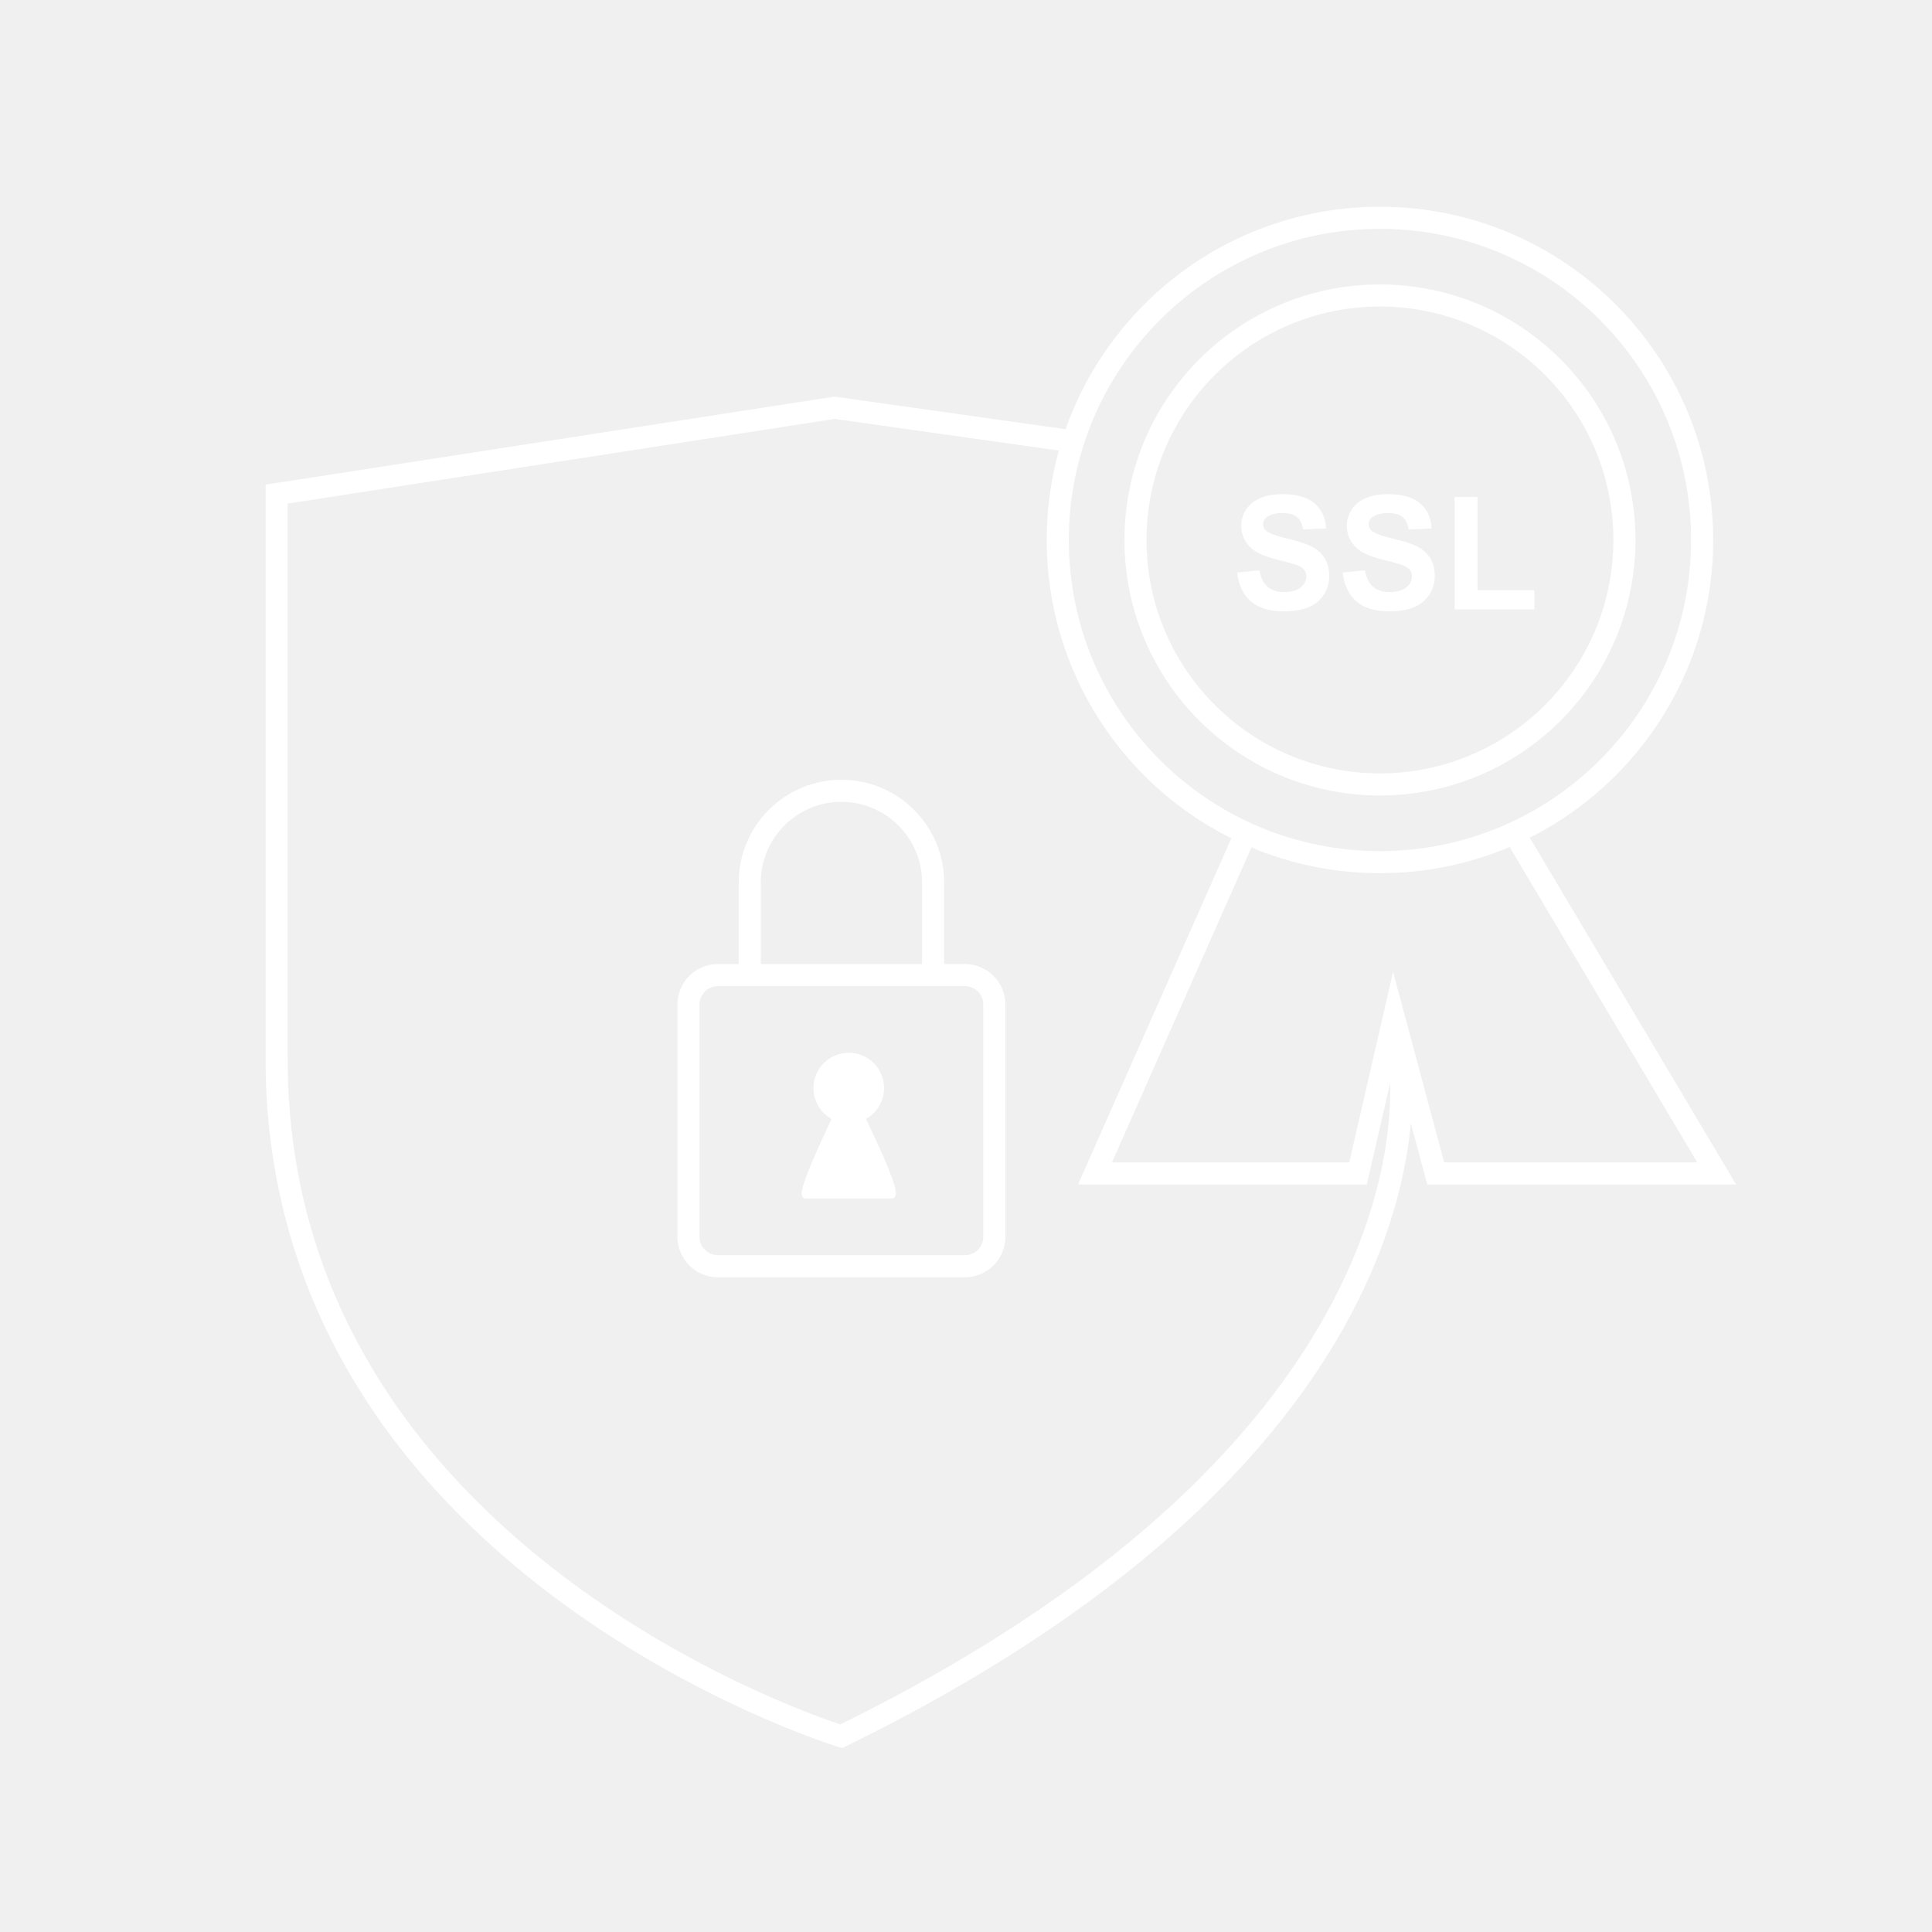
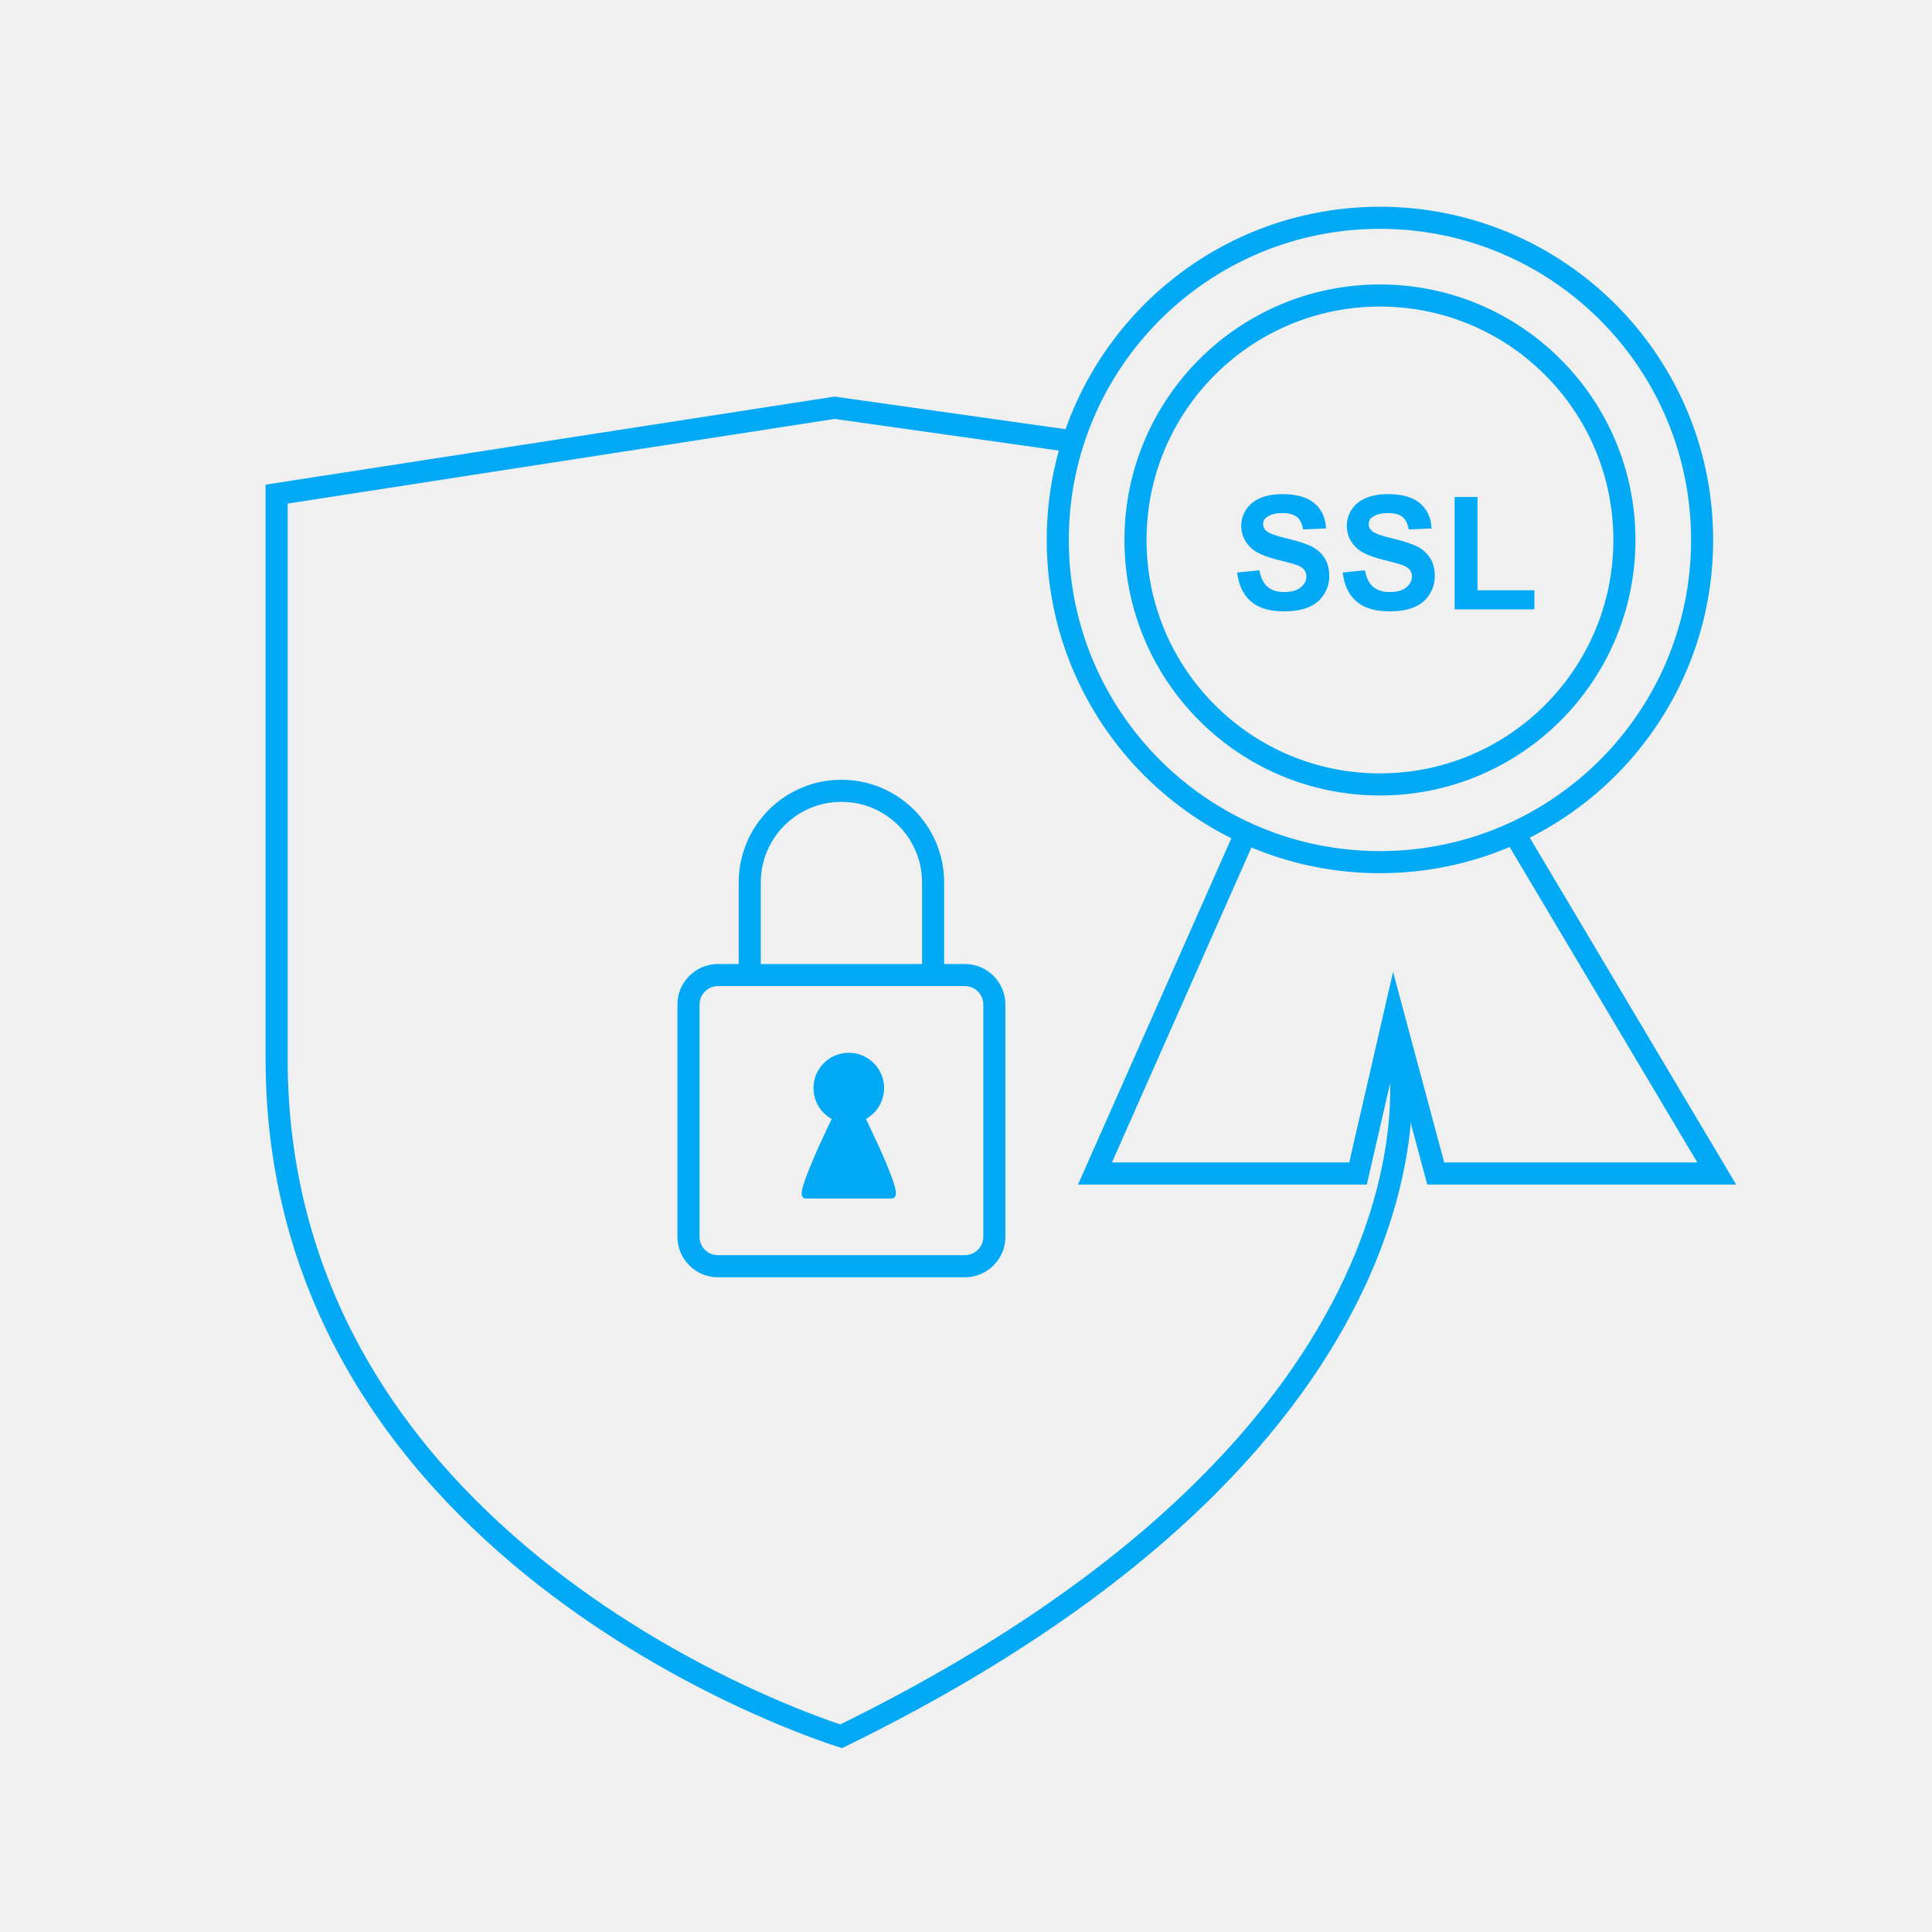
- <svg xmlns="http://www.w3.org/2000/svg" version="1.1" id="Layer_1" x="0px" y="0px" width="350px" height="350px" viewBox="0 0 350 350" enable-background="new 0 0 350 350" xml:space="preserve">
+ <svg xmlns="http://www.w3.org/2000/svg" version="1.1" id="Layer_1" x="0px" y="0px" width="116px" height="116px" viewBox="0 0 350 350" enable-background="new 0 0 350 350" xml:space="preserve">
  <defs>
    <style>
	#shield{
+ 		stroke: 03a9f4;
		stroke-dasharray: 900;
		stroke-dashoffset: 0;
		-webkit-animation: dash 2s linear forwards;
		animation: dash 2s linear forwards;

	}

	@-webkit-keyframes dash{

		from{
			stroke-dashoffset: 900;

		}
		to{
			stroke-dashoffset: 0;

		}
	}
	#st01, #st02, #st03{
		stroke-dasharray: 800;
		stroke-dashoffset: 0;
		-webkit-animation: dash 3s linear forwards;
		animation: dash 3s linear forwards;

	}

	@-webkit-keyframes dash{

		from{
			stroke-dashoffset: 800;

		}
		to{
			stroke-dashoffset: 0;

		}
	}

	#s, #s2, #l, #circle, #circle2, #circle3, #poly{
		stroke-dasharray: 800;
		stroke-dashoffset: 0;
		-webkit-animation: dash 4s linear forwards;
		animation: dash 4s linear forwards;



	}

	@-webkit-keyframes dash{

		from{
			stroke-dashoffset: 800;


		}
		to{
			stroke-dashoffset: 0;


		}
	}

</style>
  </defs>
-   <circle display="none" fill="none" stroke="#E0E0E0" stroke-width="3" stroke-miterlimit="10" cx="176.313" cy="175.637" r="150.971" />
-   <path id="shield" fill="none" stroke="#FFFFFF" stroke-width="4" stroke-miterlimit="10" d="M253.479,191.799c0,0,12.034,67.391-101.082,122.744  c0,0-102.287-31.29-102.287-122.744c0-91.457,0-102.287,0-102.287l101.082-15.643l42.213,5.96" />
-   <path id="st01" fill="none" stroke="#FFFFFF" stroke-width="4" stroke-miterlimit="10" d="M180.138,224.048c0,2.95-2.393,5.342-5.341,5.342  h-44.732c-2.95,0-5.342-2.392-5.342-5.342v-42.063c0-2.95,2.392-5.342,5.342-5.342h44.732c2.948,0,5.341,2.392,5.341,5.342V224.048  L180.138,224.048z" />
-   <path id="st02" fill="none" stroke="#FFFFFF" stroke-width="4" stroke-miterlimit="10" d="M169.039,176.424v-16.552  c0-9.173-7.435-16.608-16.608-16.608c-9.172,0-16.608,7.436-16.608,16.608v16.329" />
-   <circle id="circle" fill="#FFFFFF" stroke="#FFFFFF" stroke-miterlimit="10" cx="153.766" cy="197.117" r="5.897" />
-   <path id="st03" fill="#FFFFFF" stroke="#FFFFFF" stroke-miterlimit="10" d="M145.953,216.62c-1.797,0,7.796-19.11,7.796-19.11  s9.749,19.11,7.792,19.11C159.408,216.62,149.346,216.62,145.953,216.62z" />
-   <circle id="circle2" fill="none" stroke="#FFFFFF" stroke-width="4" stroke-miterlimit="10" cx="249.99" cy="97.82" r="58.365" />
-   <circle id="circle3" fill="none" stroke="#FFFFFF" stroke-width="4" stroke-linecap="round" stroke-linejoin="round" stroke-miterlimit="10" stroke-dasharray="20,10" cx="249.99" cy="97.82" r="44.286" />
-   <path fill="none" stroke="#FFFFFF" stroke-width="4" stroke-miterlimit="10" d="M252.517,155.7" />
-   <path fill="none" stroke="#FFFFFF" stroke-width="4" stroke-miterlimit="10" d="M64.431,198.3" />
-   <path fill="none" stroke="#FFFFFF" stroke-width="4" stroke-miterlimit="10" d="M220.682,161.17" />
-   <path fill="none" stroke="#FFFFFF" stroke-width="4" stroke-miterlimit="10" d="M180.432,183.852" />
-   <path fill="none" stroke="#FFFFFF" stroke-width="4" stroke-miterlimit="10" d="M124.666,223.972" />
-   <path fill="none" stroke="#FFFFFF" stroke-width="4" stroke-miterlimit="10" d="M64.431,189.996" />
-   <path fill="none" stroke="#FFFFFF" stroke-width="4" stroke-miterlimit="10" d="M212.506,142.683" />
-   <path fill="none" stroke="#FFFFFF" stroke-width="4" stroke-miterlimit="10" d="M168.797,167.854" />
-   <path fill="none" stroke="#FFFFFF" stroke-width="4" stroke-miterlimit="10" d="M123.486,200.452" />
-   <path fill="none" stroke="#FFFFFF" stroke-width="4" stroke-miterlimit="10" d="M64.431,165.628" />
-   <polyline id="poly" fill="none" stroke="#FFFFFF" stroke-width="4" stroke-miterlimit="10" points="225.685,150.898 198.365,212.59  246.019,212.59 252.517,184.342 260.098,212.59 311,212.59 274.296,150.898 " />
+   <circle display="none" fill="none" stroke="#03a9f4" stroke-width="3" stroke-miterlimit="10" cx="176.313" cy="175.637" r="150.971" />
+   <path id="shield" fill="none" stroke="#03a9f4" stroke-width="4" stroke-miterlimit="10" d="M253.479,191.799c0,0,12.034,67.391-101.082,122.744  c0,0-102.287-31.29-102.287-122.744c0-91.457,0-102.287,0-102.287l101.082-15.643l42.213,5.96" />
+   <path id="st01" fill="none" stroke="#03a9f4" stroke-width="4" stroke-miterlimit="10" d="M180.138,224.048c0,2.95-2.393,5.342-5.341,5.342  h-44.732c-2.95,0-5.342-2.392-5.342-5.342v-42.063c0-2.95,2.392-5.342,5.342-5.342h44.732c2.948,0,5.341,2.392,5.341,5.342V224.048  L180.138,224.048z" />
+   <path id="st02" fill="none" stroke="#03a9f4" stroke-width="4" stroke-miterlimit="10" d="M169.039,176.424v-16.552  c0-9.173-7.435-16.608-16.608-16.608c-9.172,0-16.608,7.436-16.608,16.608v16.329" />
+   <circle id="circle" fill="#03a9f4" stroke="#03a9f4" stroke-miterlimit="10" cx="153.766" cy="197.117" r="5.897" />
+   <path id="st03" fill="#03a9f4" stroke="#03a9f4" stroke-miterlimit="10" d="M145.953,216.62c-1.797,0,7.796-19.11,7.796-19.11  s9.749,19.11,7.792,19.11C159.408,216.62,149.346,216.62,145.953,216.62z" />
+   <circle id="circle2" fill="none" stroke="#03a9f4" stroke-width="4" stroke-miterlimit="10" cx="249.99" cy="97.82" r="58.365" />
+   <circle id="circle3" fill="none" stroke="#03a9f4" stroke-width="4" stroke-linecap="round" stroke-linejoin="round" stroke-miterlimit="10" stroke-dasharray="20,10" cx="249.99" cy="97.82" r="44.286" />
+   <path fill="none" stroke="#03a9f4" stroke-width="4" stroke-miterlimit="10" d="M252.517,155.7" />
+   <path fill="none" stroke="#03a9f4" stroke-width="4" stroke-miterlimit="10" d="M64.431,198.3" />
+   <path fill="none" stroke="#03a9f4" stroke-width="4" stroke-miterlimit="10" d="M220.682,161.17" />
+   <path fill="none" stroke="#03a9f4" stroke-width="4" stroke-miterlimit="10" d="M180.432,183.852" />
+   <path fill="none" stroke="#03a9f4" stroke-width="4" stroke-miterlimit="10" d="M124.666,223.972" />
+   <path fill="none" stroke="#03a9f4" stroke-width="4" stroke-miterlimit="10" d="M64.431,189.996" />
+   <path fill="none" stroke="#03a9f4" stroke-width="4" stroke-miterlimit="10" d="M212.506,142.683" />
+   <path fill="none" stroke="#03a9f4" stroke-width="4" stroke-miterlimit="10" d="M168.797,167.854" />
+   <path fill="none" stroke="#03a9f4" stroke-width="4" stroke-miterlimit="10" d="M123.486,200.452" />
+   <path fill="none" stroke="#03a9f4" stroke-width="4" stroke-miterlimit="10" d="M64.431,165.628" />
+   <polyline id="poly" fill="none" stroke="#03a9f4" stroke-width="4" stroke-miterlimit="10" points="225.685,150.898 198.365,212.59  246.019,212.59 252.517,184.342 260.098,212.59 311,212.59 274.296,150.898 " />
  <g>
-     <path id="s" fill="#FFFFFF" d="M224.122,103.712l4.03-0.393c0.244,1.354,0.736,2.347,1.477,2.982c0.743,0.635,1.743,0.951,3.002,0.951   c1.335,0,2.34-0.282,3.017-0.847c0.676-0.564,1.015-1.225,1.015-1.981c0-0.485-0.142-0.897-0.427-1.239   c-0.286-0.339-0.781-0.637-1.491-0.889c-0.484-0.167-1.591-0.467-3.317-0.896c-2.221-0.55-3.778-1.227-4.675-2.029   c-1.259-1.128-1.89-2.505-1.89-4.13c0-1.045,0.296-2.022,0.89-2.933c0.592-0.909,1.445-1.601,2.56-2.078   c1.117-0.475,2.461-0.713,4.039-0.713c2.575,0,4.514,0.564,5.815,1.694c1.302,1.128,1.985,2.636,2.05,4.521l-4.142,0.182   c-0.177-1.054-0.559-1.812-1.14-2.274c-0.584-0.462-1.46-0.693-2.625-0.693c-1.204,0-2.147,0.248-2.828,0.742   c-0.438,0.317-0.657,0.741-0.657,1.273c0,0.485,0.206,0.9,0.617,1.245c0.521,0.439,1.791,0.896,3.806,1.373   c2.016,0.475,3.507,0.968,4.472,1.477c0.966,0.508,1.724,1.203,2.269,2.085c0.546,0.882,0.819,1.971,0.819,3.269   c0,1.175-0.328,2.277-0.979,3.303c-0.653,1.027-1.577,1.789-2.771,2.289c-1.196,0.5-2.684,0.749-4.465,0.749   c-2.595,0-4.586-0.599-5.977-1.799C225.223,107.755,224.393,106.008,224.122,103.712z" />
-     <path id="s2" fill="#FFFFFF" d="M243.241,103.712l4.031-0.393c0.242,1.354,0.735,2.347,1.477,2.982c0.743,0.635,1.742,0.951,3.002,0.951   c1.333,0,2.34-0.282,3.017-0.847c0.676-0.564,1.015-1.225,1.015-1.981c0-0.485-0.144-0.897-0.428-1.239   c-0.285-0.341-0.782-0.637-1.49-0.889c-0.485-0.167-1.591-0.467-3.317-0.896c-2.222-0.55-3.779-1.227-4.675-2.029   c-1.259-1.128-1.89-2.505-1.89-4.13c0-1.045,0.295-2.022,0.89-2.933c0.592-0.909,1.444-1.601,2.56-2.078   c1.115-0.475,2.461-0.713,4.039-0.713c2.575,0,4.514,0.564,5.815,1.694c1.302,1.128,1.984,2.636,2.05,4.521l-4.142,0.182   c-0.178-1.054-0.559-1.812-1.141-2.274c-0.584-0.462-1.459-0.693-2.625-0.693c-1.204,0-2.146,0.248-2.827,0.742   c-0.438,0.317-0.658,0.741-0.658,1.273c0,0.485,0.205,0.9,0.617,1.245c0.521,0.439,1.79,0.896,3.806,1.373   c2.019,0.477,3.508,0.968,4.473,1.477c0.966,0.508,1.722,1.203,2.268,2.085c0.546,0.882,0.819,1.971,0.819,3.269   c0,1.175-0.327,2.277-0.979,3.303c-0.655,1.027-1.578,1.789-2.772,2.289c-1.196,0.5-2.683,0.749-4.465,0.749   c-2.595,0-4.585-0.599-5.978-1.799C244.342,107.755,243.512,106.008,243.241,103.712z" />
-     <path id="l" fill="#FFFFFF" d="M263.521,110.389V90.038h4.143v16.894h10.302v3.458H263.521z" />
+     <path id="s" fill="#03a9f4" d="M224.122,103.712l4.03-0.393c0.244,1.354,0.736,2.347,1.477,2.982c0.743,0.635,1.743,0.951,3.002,0.951   c1.335,0,2.34-0.282,3.017-0.847c0.676-0.564,1.015-1.225,1.015-1.981c0-0.485-0.142-0.897-0.427-1.239   c-0.286-0.339-0.781-0.637-1.491-0.889c-0.484-0.167-1.591-0.467-3.317-0.896c-2.221-0.55-3.778-1.227-4.675-2.029   c-1.259-1.128-1.89-2.505-1.89-4.13c0-1.045,0.296-2.022,0.89-2.933c0.592-0.909,1.445-1.601,2.56-2.078   c1.117-0.475,2.461-0.713,4.039-0.713c2.575,0,4.514,0.564,5.815,1.694c1.302,1.128,1.985,2.636,2.05,4.521l-4.142,0.182   c-0.177-1.054-0.559-1.812-1.14-2.274c-0.584-0.462-1.46-0.693-2.625-0.693c-1.204,0-2.147,0.248-2.828,0.742   c-0.438,0.317-0.657,0.741-0.657,1.273c0,0.485,0.206,0.9,0.617,1.245c0.521,0.439,1.791,0.896,3.806,1.373   c2.016,0.475,3.507,0.968,4.472,1.477c0.966,0.508,1.724,1.203,2.269,2.085c0.546,0.882,0.819,1.971,0.819,3.269   c0,1.175-0.328,2.277-0.979,3.303c-0.653,1.027-1.577,1.789-2.771,2.289c-1.196,0.5-2.684,0.749-4.465,0.749   c-2.595,0-4.586-0.599-5.977-1.799C225.223,107.755,224.393,106.008,224.122,103.712z" />
+     <path id="s2" fill="#03a9f4" d="M243.241,103.712l4.031-0.393c0.242,1.354,0.735,2.347,1.477,2.982c0.743,0.635,1.742,0.951,3.002,0.951   c1.333,0,2.34-0.282,3.017-0.847c0.676-0.564,1.015-1.225,1.015-1.981c0-0.485-0.144-0.897-0.428-1.239   c-0.285-0.341-0.782-0.637-1.49-0.889c-0.485-0.167-1.591-0.467-3.317-0.896c-2.222-0.55-3.779-1.227-4.675-2.029   c-1.259-1.128-1.89-2.505-1.89-4.13c0-1.045,0.295-2.022,0.89-2.933c0.592-0.909,1.444-1.601,2.56-2.078   c1.115-0.475,2.461-0.713,4.039-0.713c2.575,0,4.514,0.564,5.815,1.694c1.302,1.128,1.984,2.636,2.05,4.521l-4.142,0.182   c-0.178-1.054-0.559-1.812-1.141-2.274c-0.584-0.462-1.459-0.693-2.625-0.693c-1.204,0-2.146,0.248-2.827,0.742   c-0.438,0.317-0.658,0.741-0.658,1.273c0,0.485,0.205,0.9,0.617,1.245c0.521,0.439,1.79,0.896,3.806,1.373   c2.019,0.477,3.508,0.968,4.473,1.477c0.966,0.508,1.722,1.203,2.268,2.085c0.546,0.882,0.819,1.971,0.819,3.269   c0,1.175-0.327,2.277-0.979,3.303c-0.655,1.027-1.578,1.789-2.772,2.289c-1.196,0.5-2.683,0.749-4.465,0.749   c-2.595,0-4.585-0.599-5.978-1.799C244.342,107.755,243.512,106.008,243.241,103.712z" />
+     <path id="l" fill="#03a9f4" d="M263.521,110.389V90.038h4.143v16.894h10.302v3.458H263.521z" />
  </g>
</svg>
